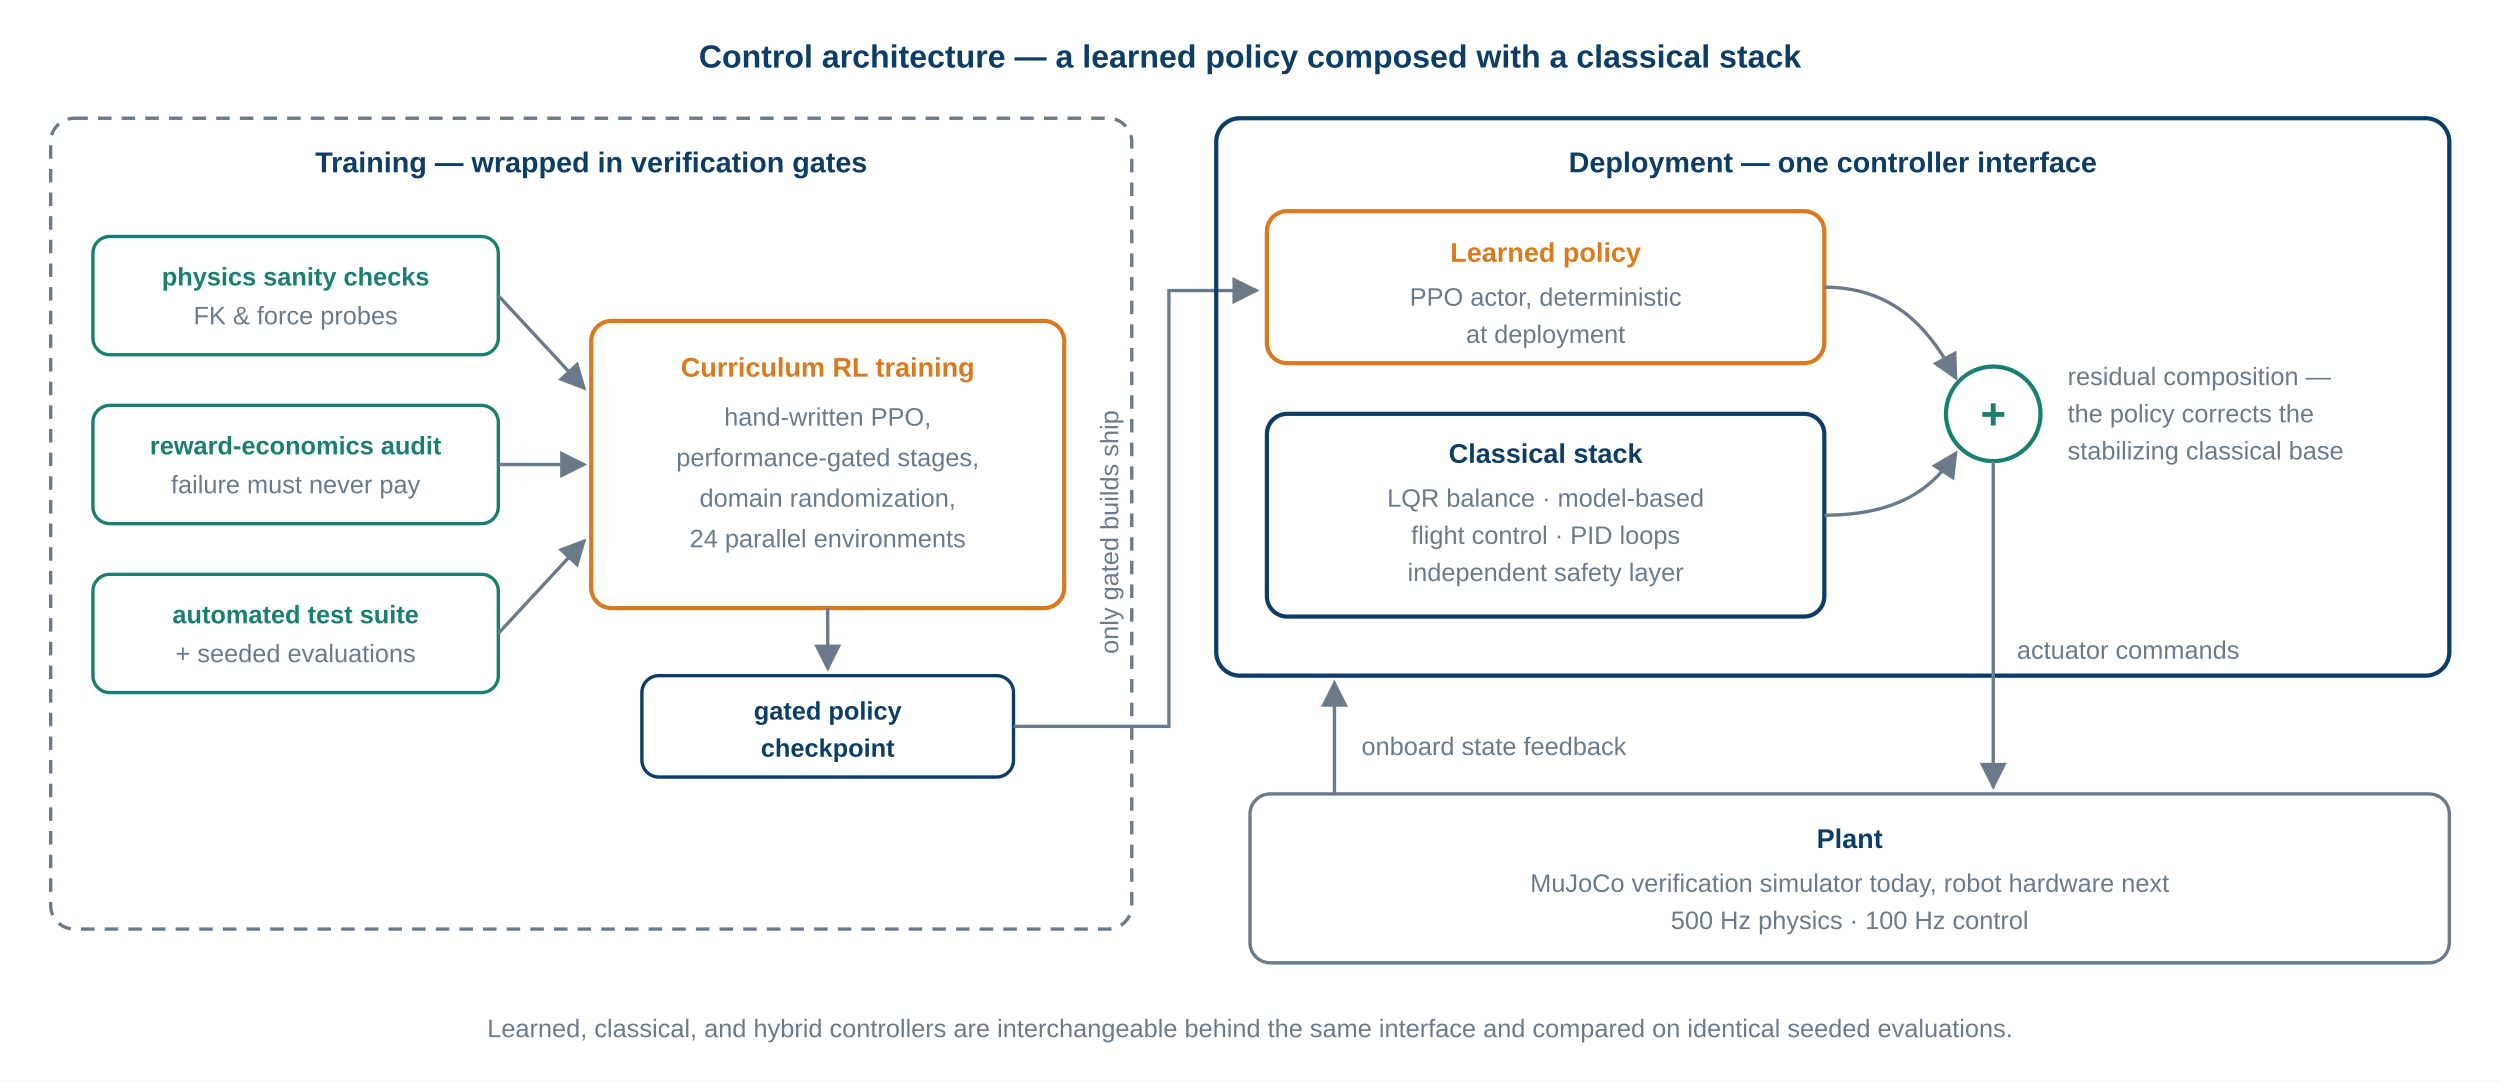
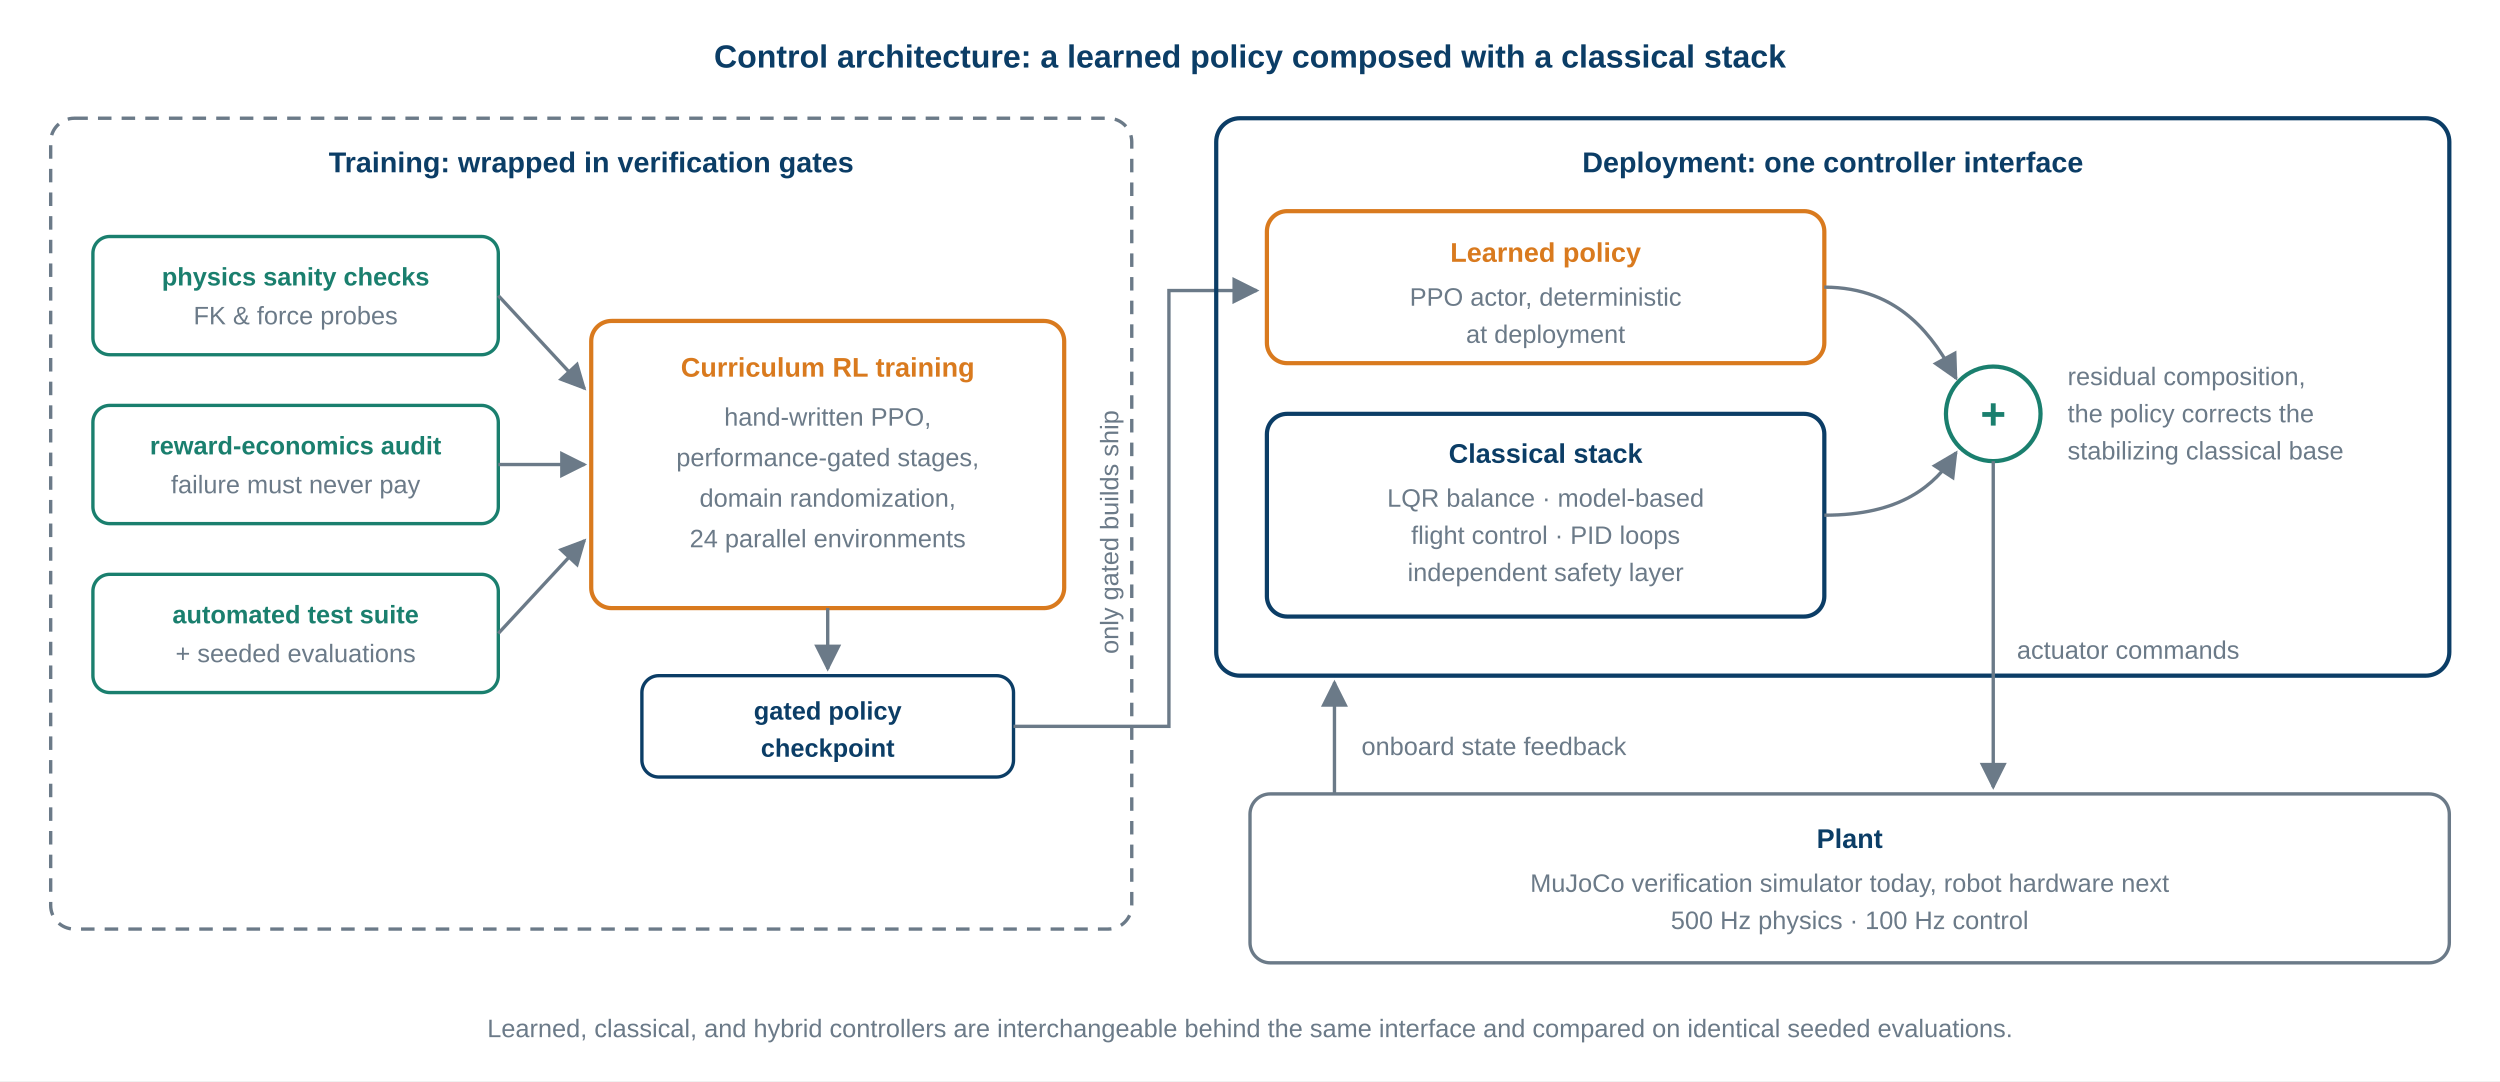
<svg xmlns="http://www.w3.org/2000/svg" viewBox="0 0 1480 640" width="1480" height="640" font-family="Segoe UI, Arial, sans-serif">
  <defs>
    <marker id="arrow" viewBox="0 0 10 10" refX="9" refY="5" markerWidth="8" markerHeight="8" orient="auto-start-reverse">
      <path d="M 0 0 L 10 5 L 0 10 z" fill="#6b7a88" />
    </marker>
  </defs>
  <rect x="0" y="0" width="1480" height="640" fill="#ffffff" />
-   <text x="740" y="40" text-anchor="middle" font-size="19" font-weight="700" fill="#0b3d66">Control architecture — a learned policy composed with a classical stack</text>
+   <text x="740" y="40" text-anchor="middle" font-size="19" font-weight="700" fill="#0b3d66">Control architecture: a learned policy composed with a classical stack</text>
  <rect x="30" y="70" width="640" height="480" rx="14" fill="none" stroke="#6b7a88" stroke-width="2" stroke-dasharray="8 6" />
-   <text x="350" y="102" text-anchor="middle" font-size="17" font-weight="700" fill="#0b3d66">Training — wrapped in verification gates</text>
+   <text x="350" y="102" text-anchor="middle" font-size="17" font-weight="700" fill="#0b3d66">Training: wrapped in verification gates</text>
  <rect x="55" y="140" width="240" height="70" rx="10" fill="#ffffff" stroke="#1a7f6e" stroke-width="2" />
  <text x="175" y="169" text-anchor="middle" font-size="15" fill="#1a7f6e" font-weight="600">physics sanity checks</text>
  <text x="175" y="192" text-anchor="middle" font-size="15" fill="#6b7a88">FK &amp; force probes</text>
  <rect x="55" y="240" width="240" height="70" rx="10" fill="#ffffff" stroke="#1a7f6e" stroke-width="2" />
  <text x="175" y="269" text-anchor="middle" font-size="15" fill="#1a7f6e" font-weight="600">reward-economics audit</text>
  <text x="175" y="292" text-anchor="middle" font-size="15" fill="#6b7a88">failure must never pay</text>
  <rect x="55" y="340" width="240" height="70" rx="10" fill="#ffffff" stroke="#1a7f6e" stroke-width="2" />
  <text x="175" y="369" text-anchor="middle" font-size="15" fill="#1a7f6e" font-weight="600">automated test suite</text>
  <text x="175" y="392" text-anchor="middle" font-size="15" fill="#6b7a88">+ seeded evaluations</text>
  <line x1="295" y1="175" x2="346" y2="230" stroke="#6b7a88" stroke-width="2" marker-end="url(#arrow)" />
  <line x1="295" y1="275" x2="346" y2="275" stroke="#6b7a88" stroke-width="2" marker-end="url(#arrow)" />
  <line x1="295" y1="375" x2="346" y2="320" stroke="#6b7a88" stroke-width="2" marker-end="url(#arrow)" />
  <rect x="350" y="190" width="280" height="170" rx="12" fill="#ffffff" stroke="#d97a1e" stroke-width="2.5" />
  <text x="490" y="223" text-anchor="middle" font-size="16" font-weight="700" fill="#d97a1e">Curriculum RL training</text>
  <text x="490" y="252" text-anchor="middle" font-size="15" fill="#6b7a88">hand-written PPO,</text>
  <text x="490" y="276" text-anchor="middle" font-size="15" fill="#6b7a88">performance-gated stages,</text>
  <text x="490" y="300" text-anchor="middle" font-size="15" fill="#6b7a88">domain randomization,</text>
  <text x="490" y="324" text-anchor="middle" font-size="15" fill="#6b7a88">24 parallel environments</text>
  <line x1="490" y1="360" x2="490" y2="396" stroke="#6b7a88" stroke-width="2" marker-end="url(#arrow)" />
  <rect x="380" y="400" width="220" height="60" rx="10" fill="#ffffff" stroke="#0b3d66" stroke-width="2" />
  <text x="490" y="426" text-anchor="middle" font-size="15" font-weight="600" fill="#0b3d66">gated policy</text>
  <text x="490" y="448" text-anchor="middle" font-size="15" font-weight="600" fill="#0b3d66">checkpoint</text>
  <path d="M 600 430 L 692 430 L 692 172 L 744 172" fill="none" stroke="#6b7a88" stroke-width="2" marker-end="url(#arrow)" />
  <text x="662" y="315" text-anchor="middle" font-size="15" fill="#6b7a88" transform="rotate(-90 662 315)">only gated builds ship</text>
  <rect x="720" y="70" width="730" height="330" rx="14" fill="none" stroke="#0b3d66" stroke-width="2.5" />
-   <text x="1085" y="102" text-anchor="middle" font-size="17" font-weight="700" fill="#0b3d66">Deployment — one controller interface</text>
+   <text x="1085" y="102" text-anchor="middle" font-size="17" font-weight="700" fill="#0b3d66">Deployment: one controller interface</text>
  <rect x="750" y="125" width="330" height="90" rx="12" fill="#ffffff" stroke="#d97a1e" stroke-width="2.5" />
  <text x="915" y="155" text-anchor="middle" font-size="16" font-weight="700" fill="#d97a1e">Learned policy</text>
  <text x="915" y="181" text-anchor="middle" font-size="15" fill="#6b7a88">PPO actor, deterministic</text>
  <text x="915" y="203" text-anchor="middle" font-size="15" fill="#6b7a88">at deployment</text>
  <rect x="750" y="245" width="330" height="120" rx="12" fill="#ffffff" stroke="#0b3d66" stroke-width="2.5" />
  <text x="915" y="274" text-anchor="middle" font-size="16" font-weight="700" fill="#0b3d66">Classical stack</text>
  <text x="915" y="300" text-anchor="middle" font-size="15" fill="#6b7a88">LQR balance · model-based</text>
  <text x="915" y="322" text-anchor="middle" font-size="15" fill="#6b7a88">flight control · PID loops</text>
  <text x="915" y="344" text-anchor="middle" font-size="15" fill="#6b7a88">independent safety layer</text>
  <circle cx="1180" cy="245" r="28" fill="#ffffff" stroke="#1a7f6e" stroke-width="2.5" />
  <text x="1180" y="254" text-anchor="middle" font-size="26" font-weight="700" fill="#1a7f6e">+</text>
  <path d="M 1080 170 C 1125 170 1145 200 1158 224" fill="none" stroke="#6b7a88" stroke-width="2" marker-end="url(#arrow)" />
  <path d="M 1080 305 C 1125 305 1145 288 1158 268" fill="none" stroke="#6b7a88" stroke-width="2" marker-end="url(#arrow)" />
-   <text x="1224" y="228" font-size="15" fill="#6b7a88">residual composition —</text>
+   <text x="1224" y="228" font-size="15" fill="#6b7a88">residual composition,</text>
  <text x="1224" y="250" font-size="15" fill="#6b7a88">the policy corrects the</text>
  <text x="1224" y="272" font-size="15" fill="#6b7a88">stabilizing classical base</text>
  <line x1="1180" y1="273" x2="1180" y2="466" stroke="#6b7a88" stroke-width="2" marker-end="url(#arrow)" />
  <text x="1194" y="390" font-size="15" fill="#6b7a88">actuator commands</text>
  <rect x="740" y="470" width="710" height="100" rx="12" fill="#ffffff" stroke="#6b7a88" stroke-width="2" />
  <text x="1095" y="502" text-anchor="middle" font-size="16" font-weight="700" fill="#0b3d66">Plant</text>
  <text x="1095" y="528" text-anchor="middle" font-size="15" fill="#6b7a88">MuJoCo verification simulator today, robot hardware next</text>
  <text x="1095" y="550" text-anchor="middle" font-size="15" fill="#6b7a88">500 Hz physics · 100 Hz control</text>
  <line x1="790" y1="470" x2="790" y2="404" stroke="#6b7a88" stroke-width="2" marker-end="url(#arrow)" />
  <text x="806" y="447" font-size="15" fill="#6b7a88">onboard state feedback</text>
  <text x="740" y="614" text-anchor="middle" font-size="15" fill="#6b7a88">Learned, classical, and hybrid controllers are interchangeable behind the same interface and compared on identical seeded evaluations.</text>
</svg>
